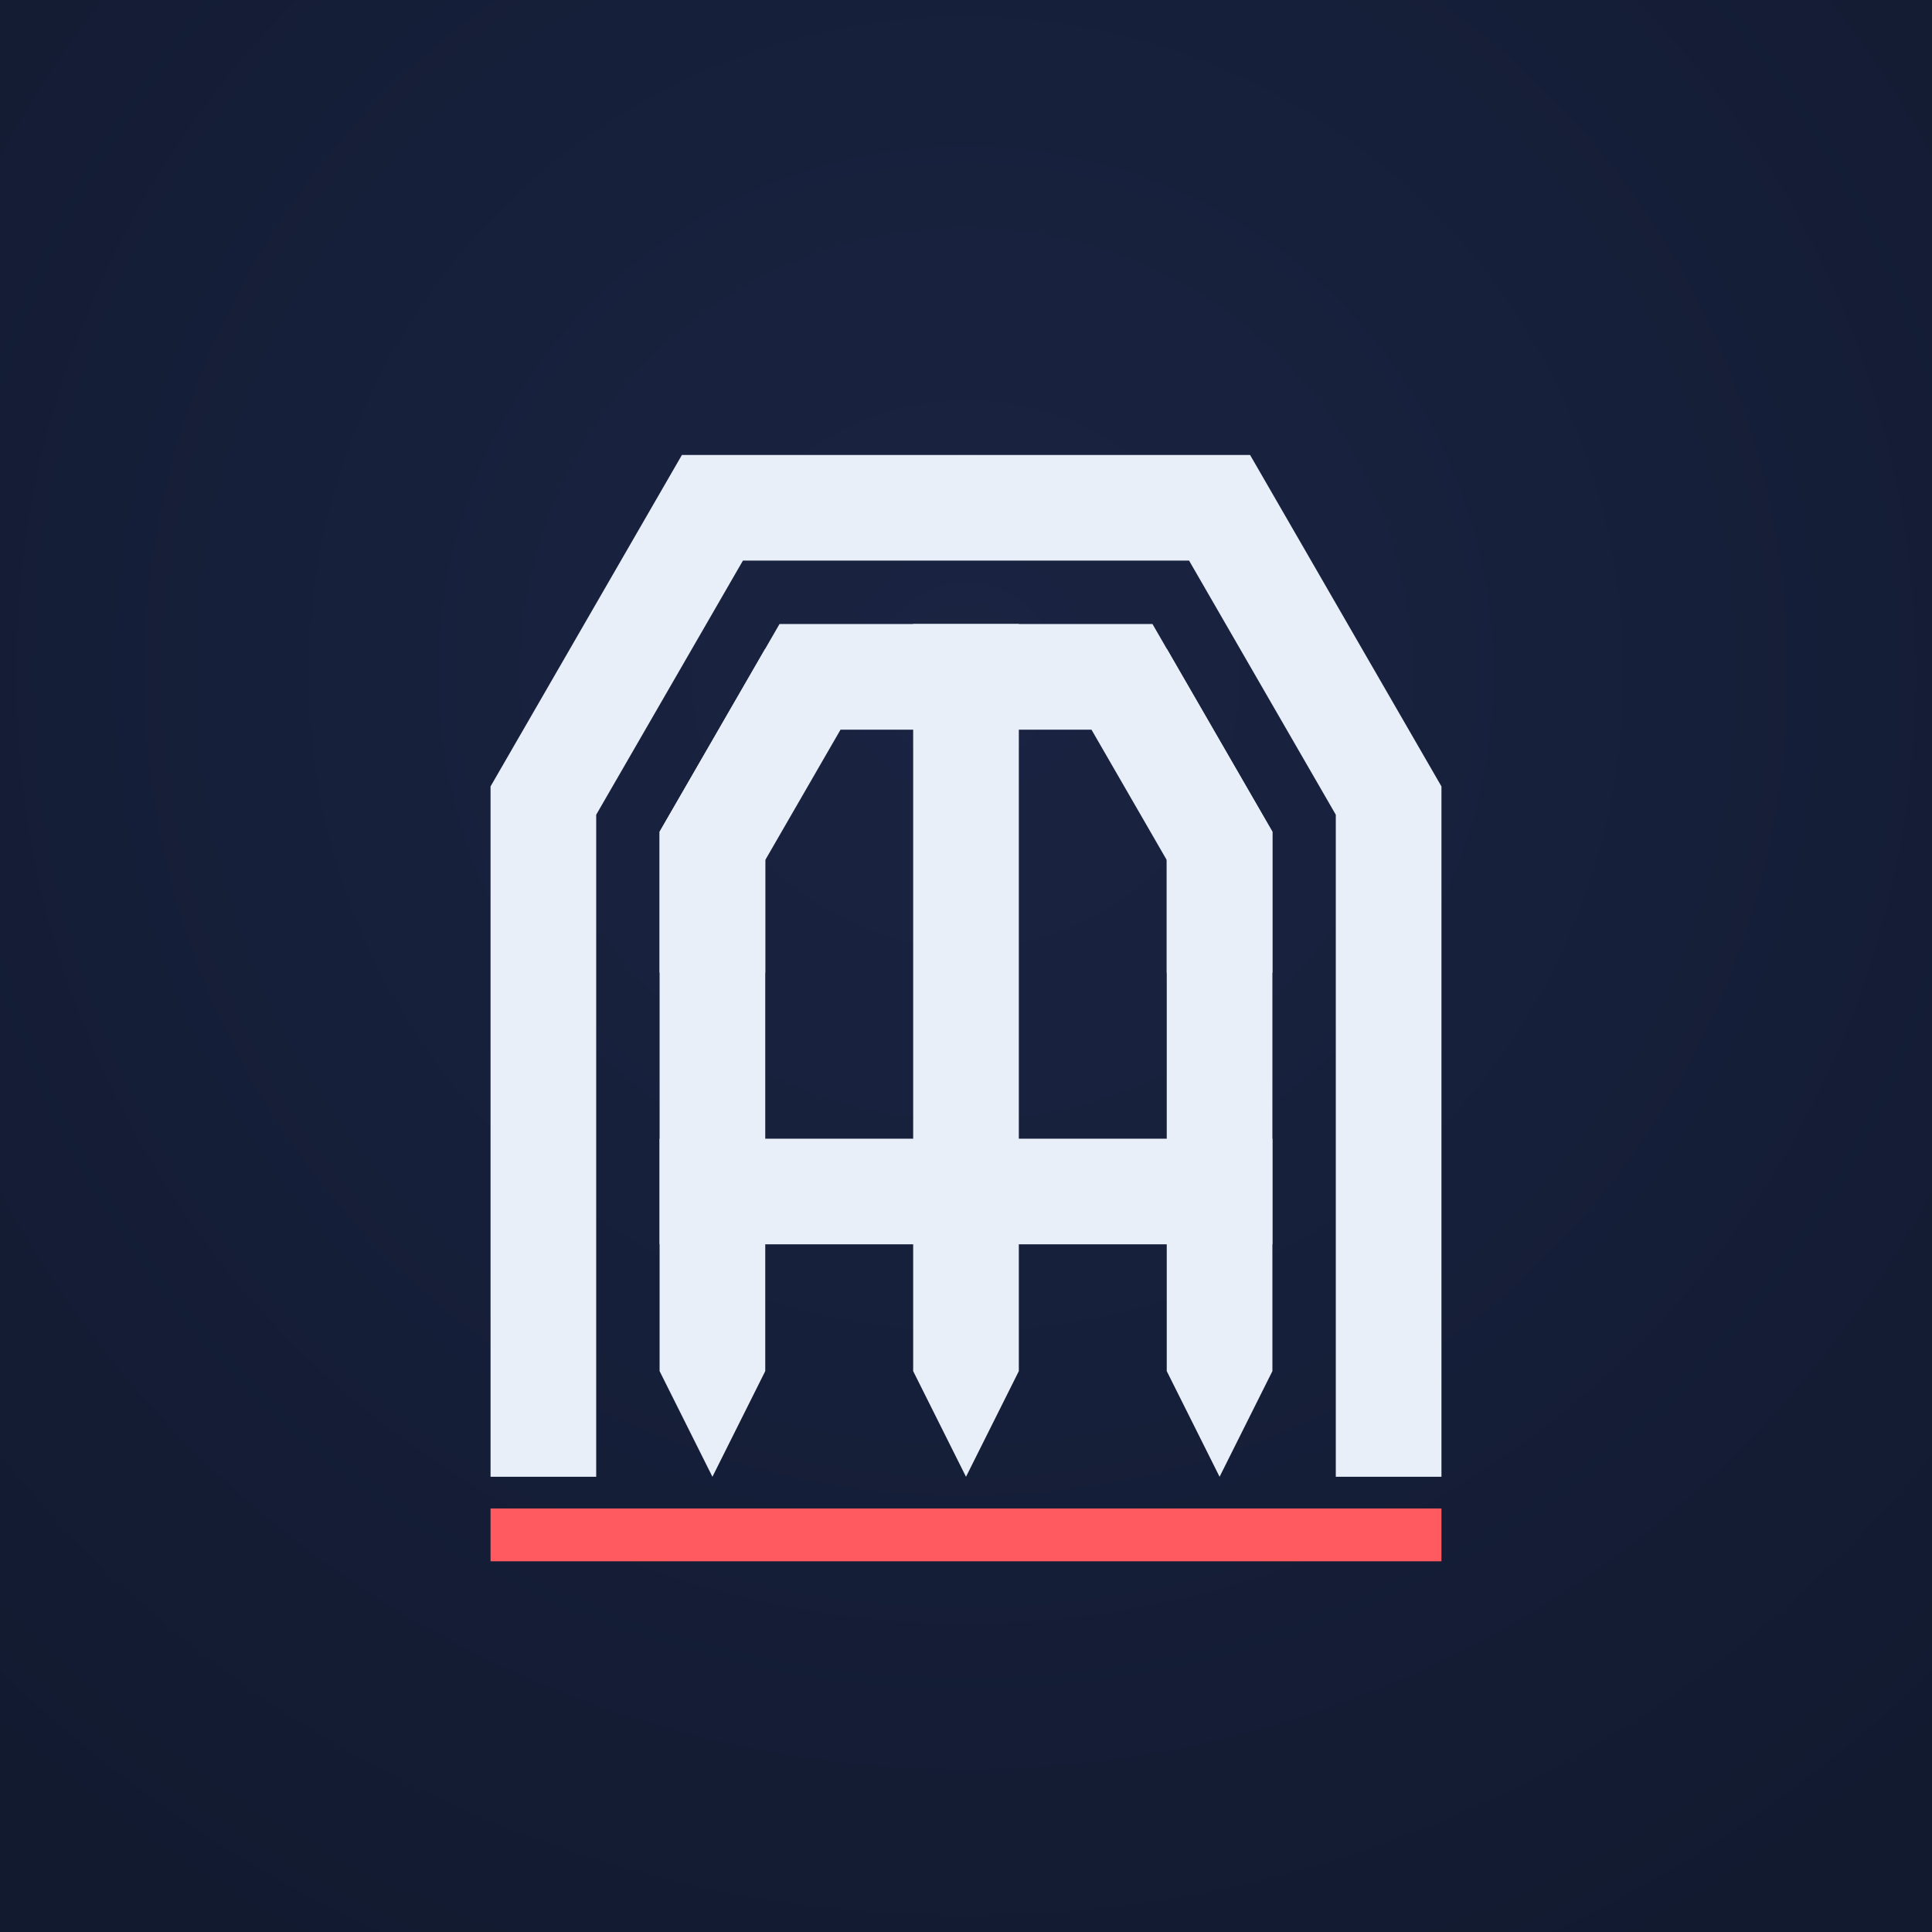
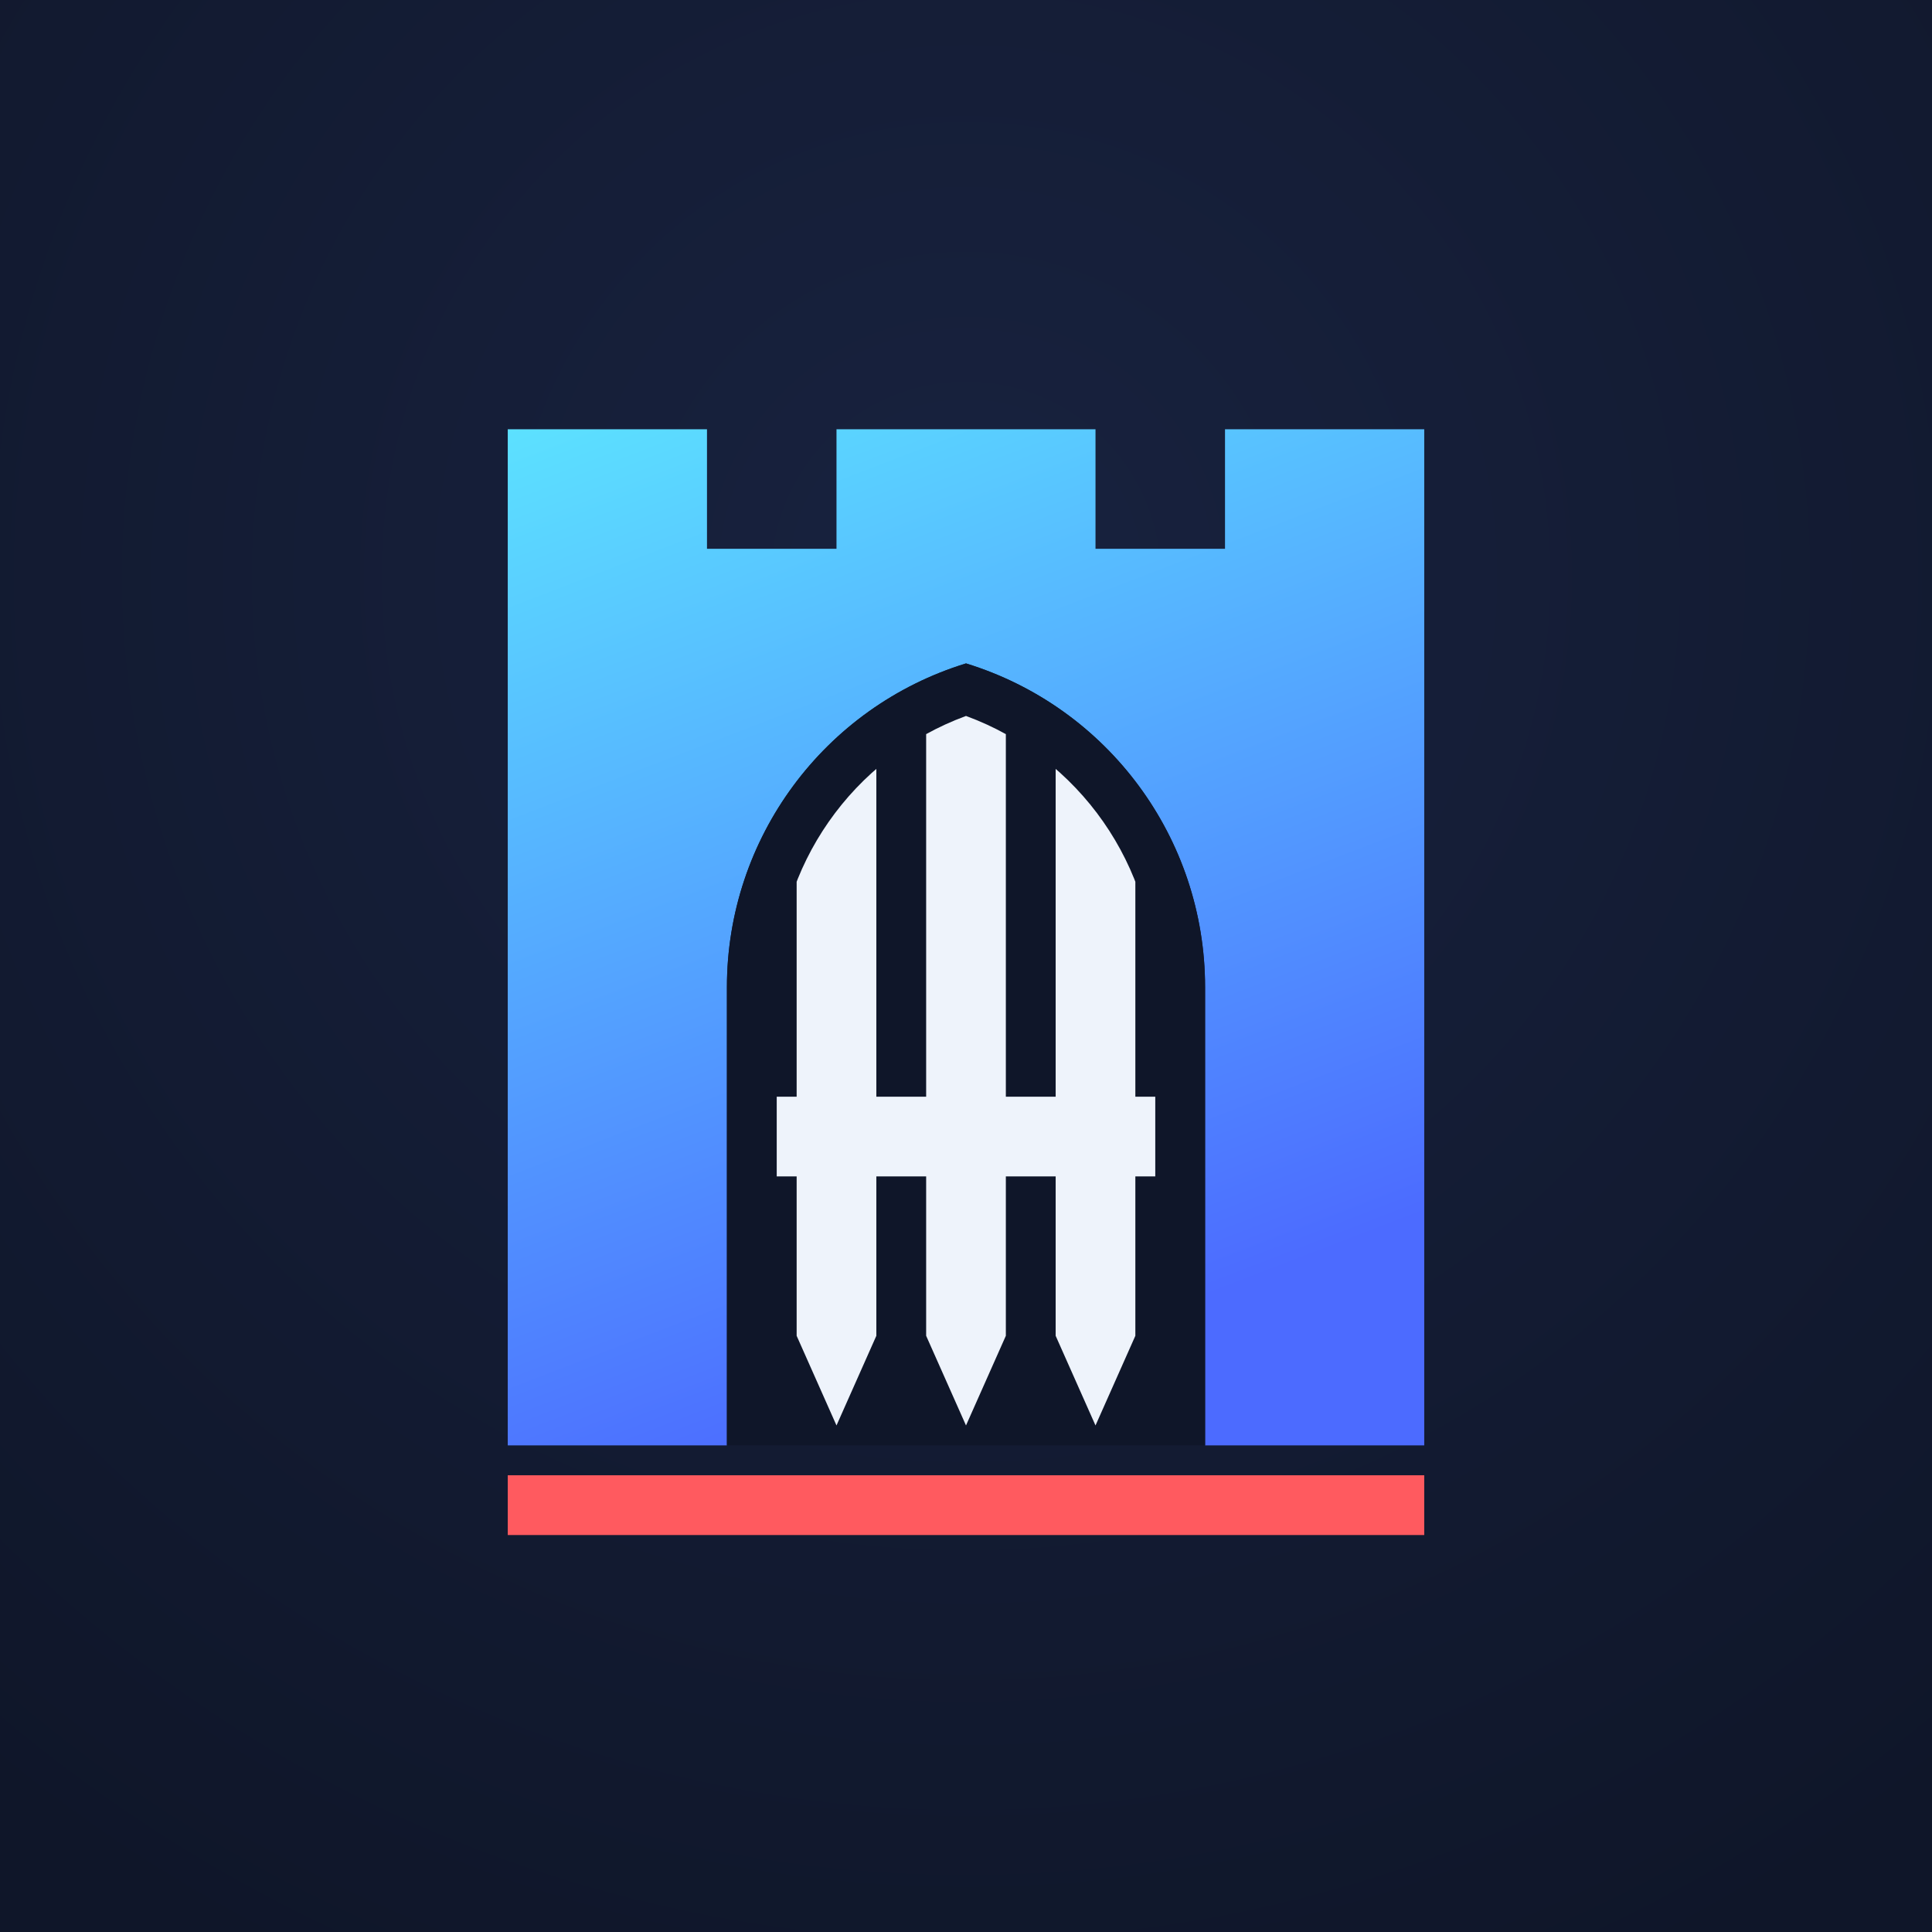
<svg xmlns="http://www.w3.org/2000/svg" width="512" height="512" viewBox="0 0 512 512" role="img" aria-label="Portcullis: server offline">
  <defs>
-     <radialGradient id="offbg" cx="0.5" cy="0.35" r="0.75">
-       <stop offset="0" stop-color="#1A2442" />
-       <stop offset="1" stop-color="#121A30" />
+     <radialGradient id="offbg" cx="0.5" cy="0.3" r="0.8">
+       <stop offset="0" stop-color="#18223F" />
+       <stop offset="1" stop-color="#0F1629" />
    </radialGradient>
  </defs>
  <rect width="512" height="512" fill="url(#offbg)" />
-   <g transform="translate(76.8 66.56) scale(5.6)">
+   <g transform="translate(87.04 76.80) scale(5.28)">
    <defs>
-       <clipPath id="offc">
-         <polygon points="17.500,58.000 17.500,27.474 23.175,17.644 40.825,17.644 46.500,27.474 46.500,58.000" />
+       <linearGradient id="offt" x1="0" y1="0" x2="0.35" y2="1">
+         <stop offset="0" stop-color="#5CE1FF" />
+         <stop offset="1" stop-color="#4C6BFF" />
+       </linearGradient>
+       <clipPath id="offa">
+         <path d="M22.5 58.0 V35.0 A14.5 14.5 0 0 1 32.0 21.389 A14.5 14.5 0 0 1 41.5 35.0 V58.0 Z" />
      </clipPath>
    </defs>
-     <g fill="#E9EFF8" clip-path="url(#offc)">
-       <polyline points="20.000,34.144 20.000,28.144 24.619,20.144 39.381,20.144 44.000,28.144 44.000,34.144" fill="none" stroke="#E9EFF8" stroke-width="5.0" stroke-linejoin="miter" />
-       <path d="M17.5 0 H22.5 V53.0 L20.0 58.0 L17.5 53.0 Z" />
-       <path d="M29.5 0 H34.5 V53.0 L32.0 58.0 L29.5 53.0 Z" />
-       <path d="M41.5 0 H46.5 V53.0 L44.0 58.0 L41.5 53.0 Z" />
-       <rect x="17.5" y="42.0" width="29.0" height="5.0" />
+     <path fill-rule="evenodd" fill="url(#offt)" d="M9.0 58.0 V7.0 H19.0 V13.0 H25.5 V7.0 H38.5 V13.0 H45.0 V7.0 H55.0 V58.0 Z M20.0 58.0 V35.0 A17.0 17.0 0 0 1 32.0 18.752 A17.0 17.0 0 0 1 44.0 35.0 V58.0 Z" />
+     <path fill="#0F1629" d="M20.0 58.0 V35.0 A17.0 17.0 0 0 1 32.0 18.752 A17.0 17.0 0 0 1 44.0 35.0 V58.0 Z" />
+     <g clip-path="url(#offa)" fill="#EEF3FB">
+       <path d="M23.5 0 H27.5 V52.5 L25.5 57.0 L23.5 52.5 Z" />
+       <path d="M30.0 0 H34.0 V52.5 L32.0 57.0 L30.0 52.5 Z" />
+       <path d="M36.5 0 H40.5 V52.5 L38.5 57.0 L36.5 52.5 Z" />
+       <rect x="20.0" y="40.5" width="24.0" height="4.0" />
    </g>
-     <polyline points="12.000,58.000 12.000,26.000 20.000,12.144 44.000,12.144 52.000,26.000 52.000,58.000" fill="none" stroke="#E9EFF8" stroke-width="5.0" stroke-linejoin="miter" />
-     <rect x="9.5" y="59.5" width="45.0" height="2.5" fill="#FF5A5F" />
+     <rect x="9.0" y="59.5" width="46.0" height="3" fill="#FF5A5F" />
  </g>
</svg>
